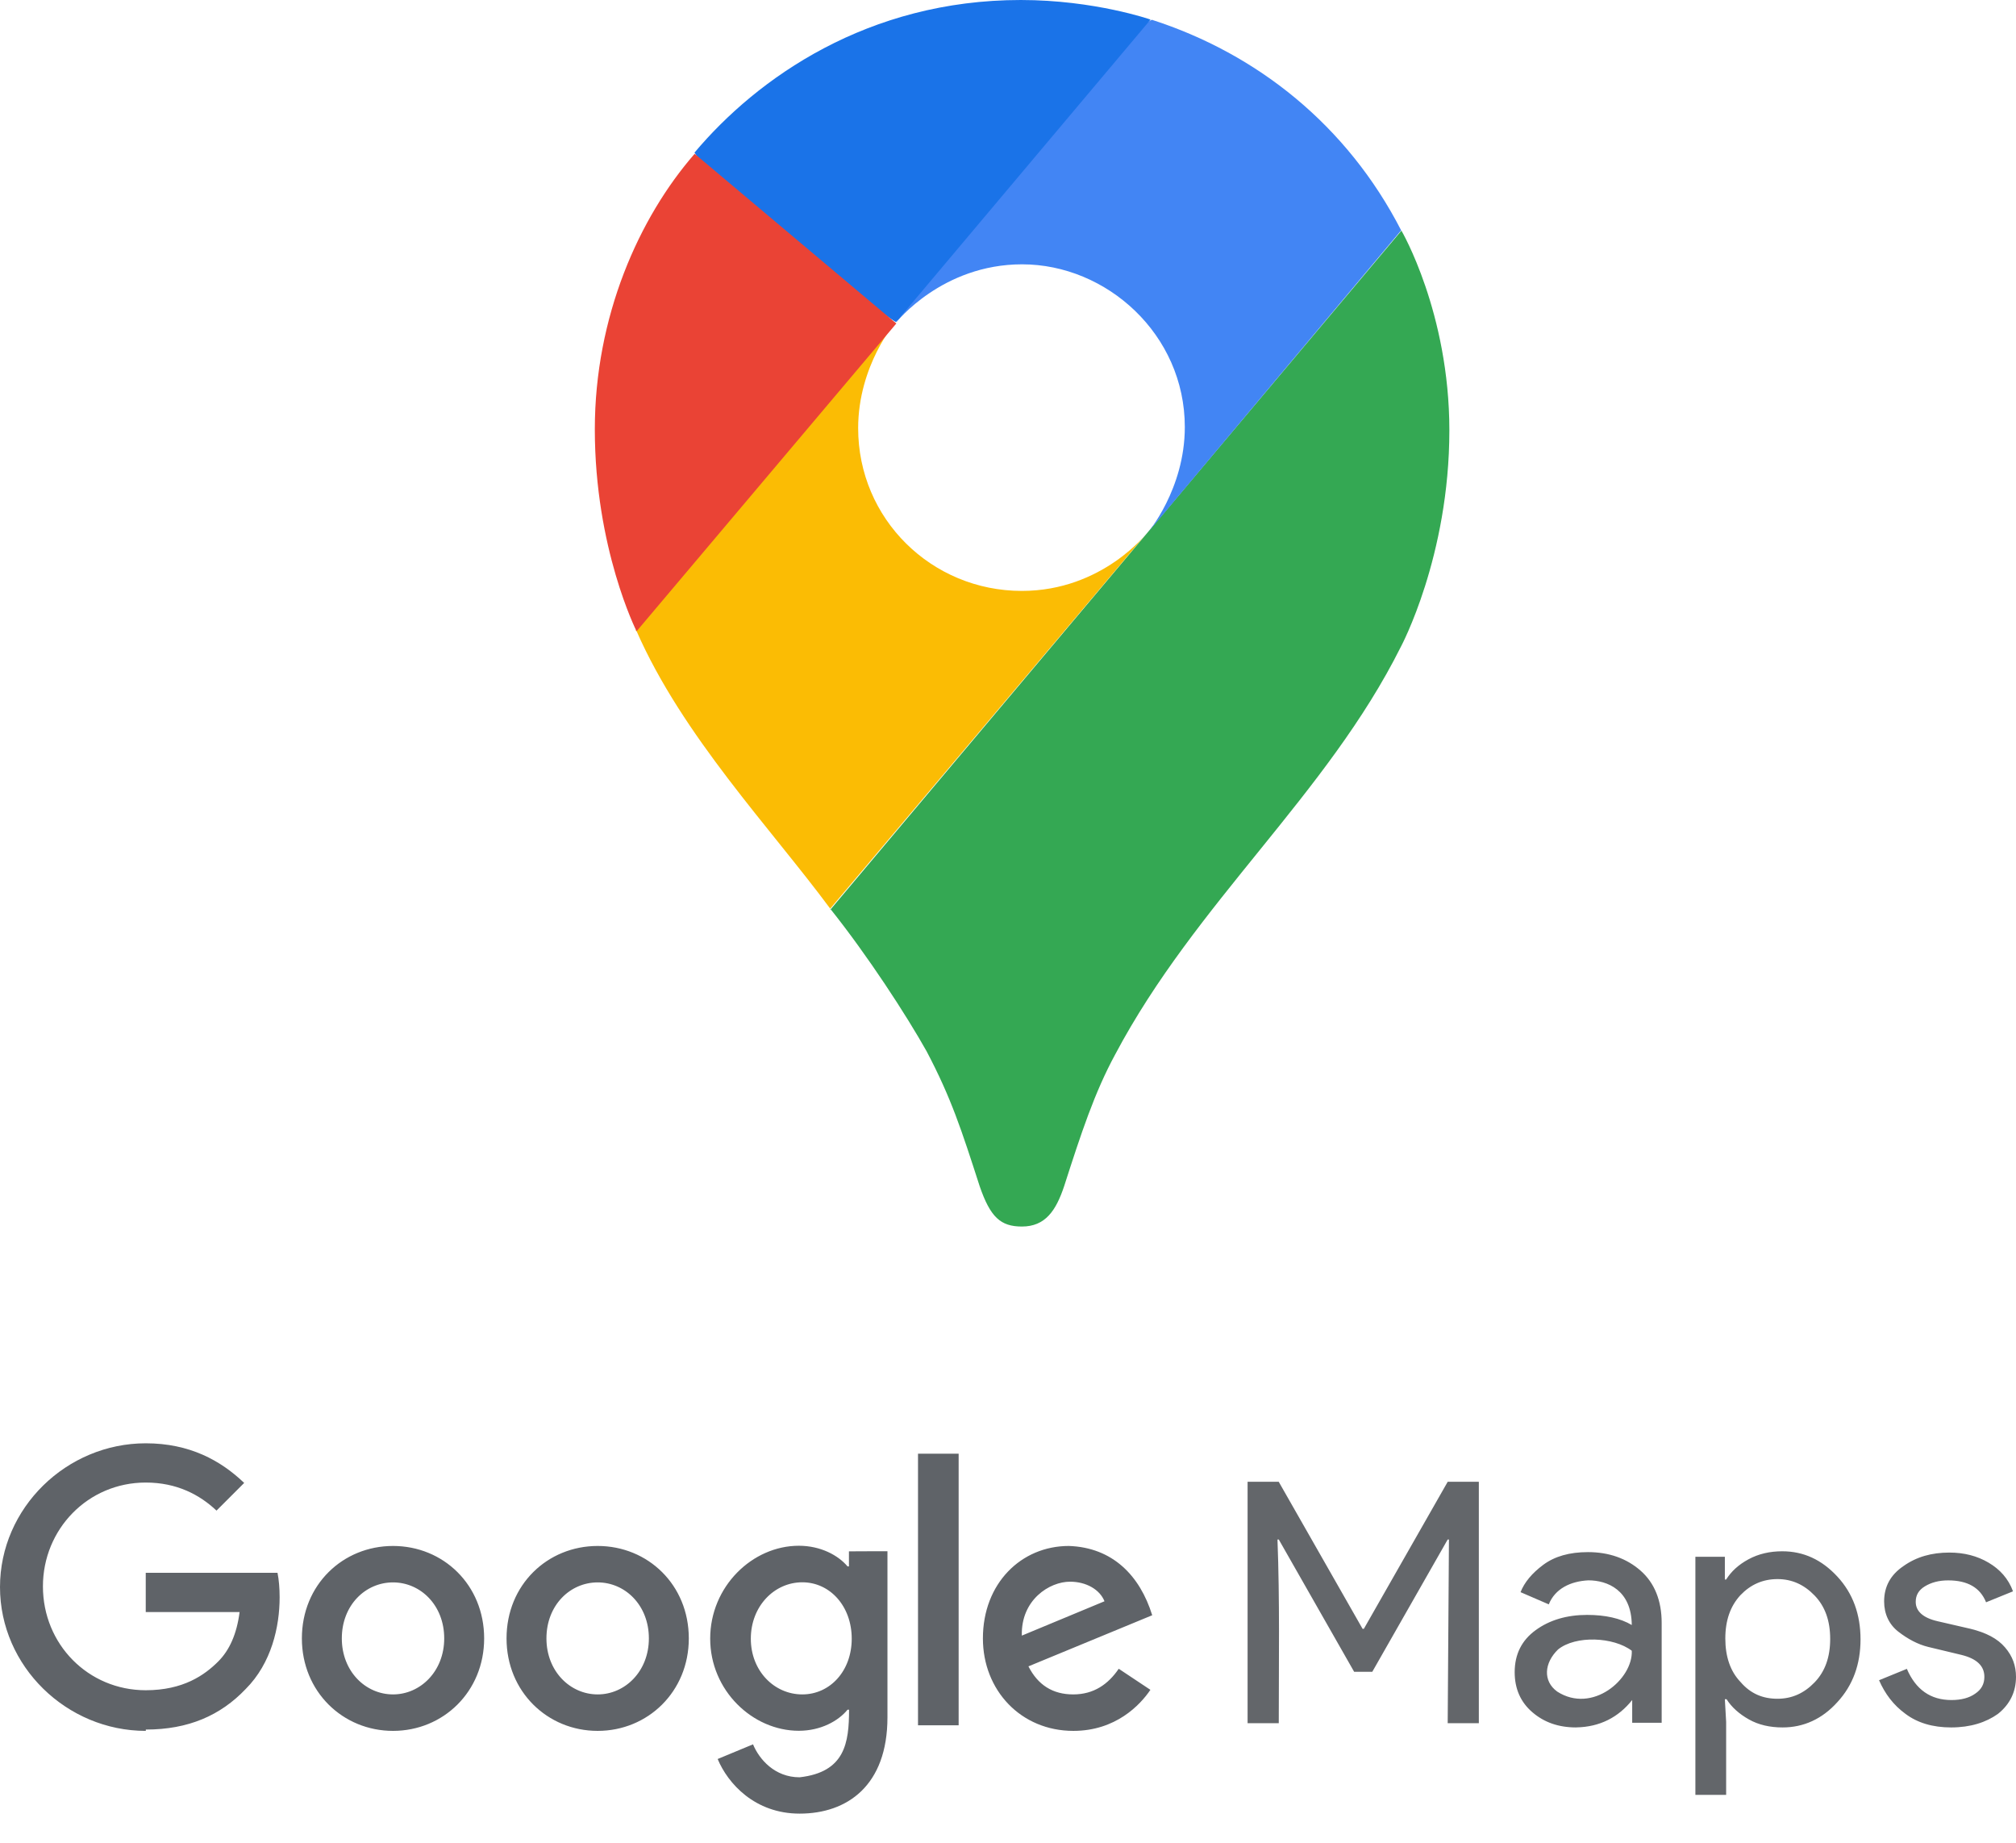
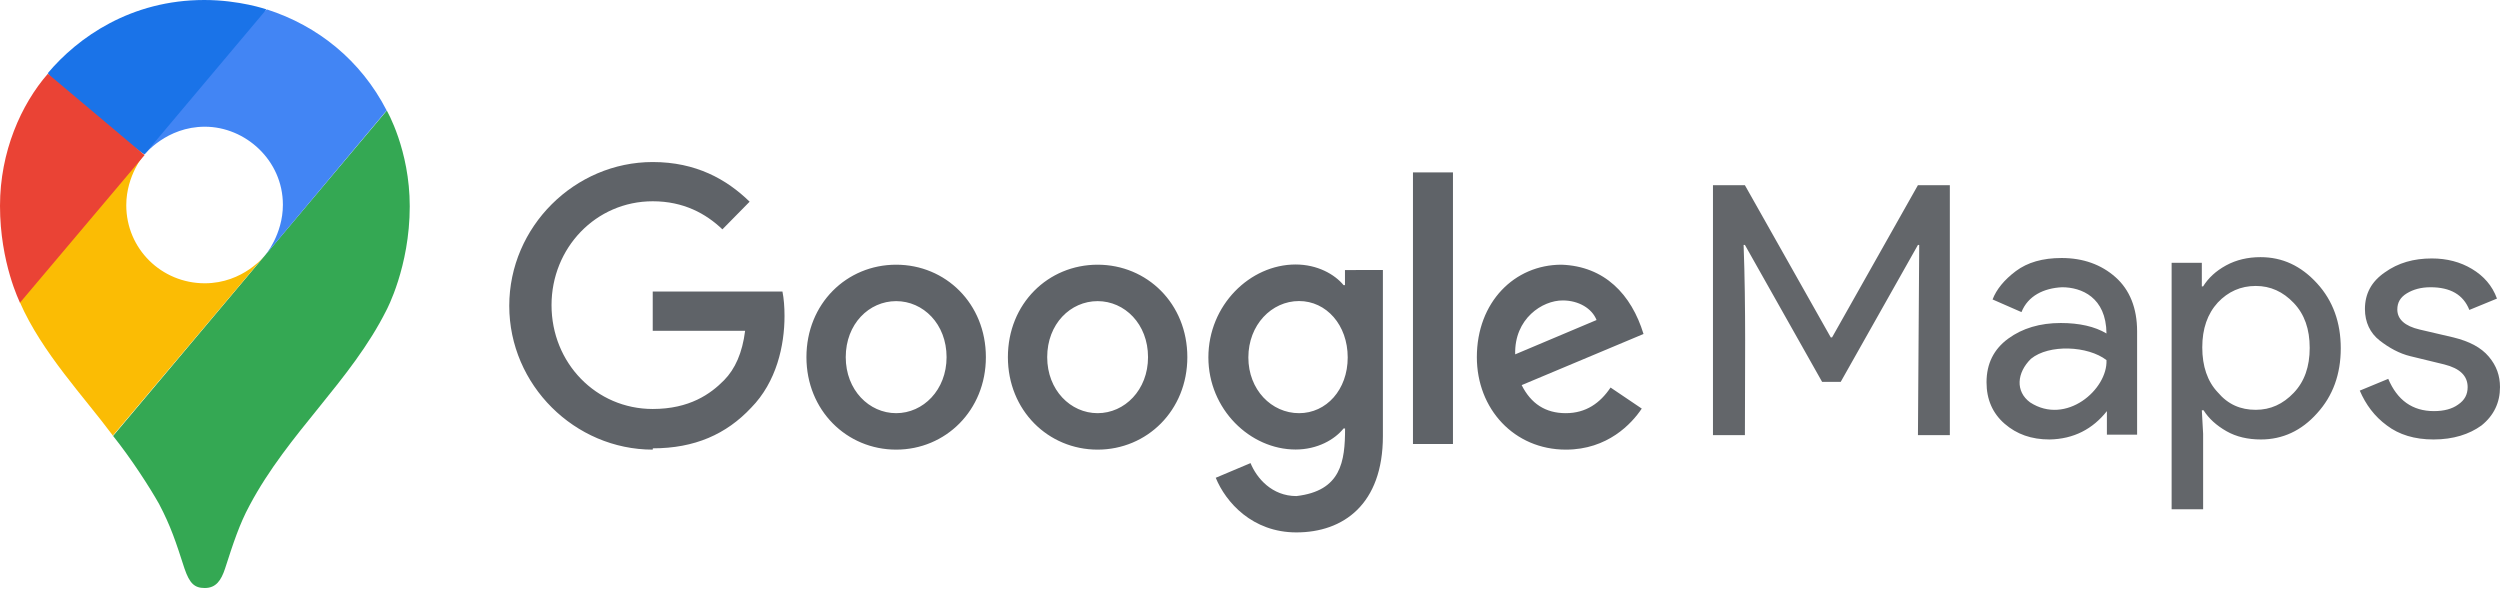
- <svg xmlns="http://www.w3.org/2000/svg" width="58" height="53" viewBox="0 0 58 53" fill="none">
-   <path fill-rule="evenodd" clip-rule="evenodd" d="M29.398 47.047L31.776 46.059C31.644 45.725 31.253 45.496 30.788 45.496C30.194 45.493 29.369 46.019 29.398 47.047ZM32.19 48.003L33.097 48.606C32.804 49.04 32.101 49.787 30.88 49.787C29.369 49.787 28.278 48.618 28.278 47.127C28.278 45.545 29.378 44.468 30.751 44.468C32.012 44.511 32.796 45.323 33.149 46.461L29.588 47.931C29.86 48.465 30.283 48.738 30.877 48.738C31.469 48.738 31.882 48.445 32.184 48.003M26.411 49.626H27.58V41.814H26.411V49.626ZM24.504 47.136C24.504 46.199 23.878 45.513 23.082 45.513C22.278 45.513 21.601 46.199 21.601 47.136C21.601 48.063 22.275 48.738 23.082 48.738C23.881 48.738 24.504 48.063 24.504 47.136ZM25.532 44.628V49.396C25.532 51.36 24.375 52.167 23.005 52.167C21.715 52.167 20.94 51.3 20.647 50.596L21.664 50.174C21.845 50.608 22.29 51.122 23.005 51.122C24.312 50.974 24.427 50.128 24.427 49.178H24.384C24.122 49.499 23.617 49.784 22.982 49.784C21.652 49.784 20.432 48.626 20.432 47.133C20.432 45.631 21.649 44.462 22.982 44.462C23.617 44.462 24.122 44.743 24.384 45.056H24.424V44.623C24.424 44.62 25.532 44.62 25.532 44.62V44.628ZM12.78 47.127C12.78 46.171 12.097 45.516 11.307 45.516C10.514 45.516 9.834 46.171 9.834 47.127C9.834 48.075 10.517 48.738 11.307 48.738C12.097 48.738 12.78 48.072 12.78 47.127ZM13.929 47.127C13.929 48.658 12.752 49.787 11.307 49.787C9.863 49.787 8.685 48.658 8.685 47.127C8.685 45.585 9.863 44.468 11.307 44.468C12.752 44.468 13.929 45.585 13.929 47.127ZM18.668 47.127C18.668 46.171 17.985 45.516 17.195 45.516C16.402 45.516 15.721 46.171 15.721 47.127C15.721 48.075 16.405 48.738 17.195 48.738C17.985 48.738 18.668 48.072 18.668 47.127ZM19.817 47.127C19.817 48.658 18.639 49.787 17.195 49.787C15.75 49.787 14.573 48.658 14.573 47.127C14.573 45.585 15.75 44.468 17.195 44.468C18.639 44.468 19.817 45.585 19.817 47.127ZM4.193 49.787C1.919 49.787 0 47.931 0 45.651C0 43.373 1.916 41.515 4.193 41.515C5.454 41.515 6.35 42.009 7.025 42.655L6.229 43.451C5.747 42.997 5.092 42.644 4.193 42.644C2.53 42.644 1.235 43.985 1.235 45.631C1.235 47.294 2.536 48.618 4.193 48.618C5.27 48.618 5.885 48.184 6.278 47.791C6.6 47.469 6.812 47.004 6.893 46.369H4.193V45.24H7.984C8.024 45.441 8.045 45.682 8.045 45.944C8.045 46.791 7.812 47.839 7.068 48.583C6.344 49.344 5.417 49.749 4.196 49.749" fill="#5F6368" />
-   <path d="M35.893 49.566V42.622H36.789L39.201 46.851H39.238L41.65 42.622H42.546V49.566H41.65L41.686 44.282H41.65L39.48 48.088H38.959L36.79 44.282H36.753C36.82 46.04 36.79 47.809 36.79 49.566H35.893ZM45.346 49.688C44.837 49.688 44.425 49.542 44.086 49.251C43.746 48.96 43.577 48.572 43.577 48.099C43.577 47.578 43.783 47.178 44.183 46.888C44.583 46.597 45.08 46.451 45.661 46.451C46.182 46.451 46.619 46.548 46.946 46.742C46.937 45.734 46.241 45.457 45.698 45.457C45.185 45.482 44.74 45.696 44.558 46.148L43.746 45.797C43.855 45.518 44.074 45.251 44.401 45.009C44.728 44.767 45.152 44.645 45.685 44.645C46.291 44.645 46.8 44.827 47.2 45.179C47.6 45.53 47.806 46.039 47.806 46.681V49.554H46.958V48.899C46.562 49.396 46.026 49.676 45.346 49.687V49.688ZM46.946 47.482C46.424 47.084 45.334 47.034 44.825 47.445C44.425 47.833 44.383 48.353 44.801 48.657C45.812 49.306 46.982 48.296 46.946 47.482ZM51.285 49.688C50.921 49.688 50.594 49.615 50.315 49.457C50.036 49.3 49.818 49.106 49.673 48.876H49.624L49.661 49.53V51.627H48.776V44.779H49.624V45.433H49.661C49.806 45.203 50.012 45.009 50.303 44.852C50.594 44.694 50.921 44.621 51.273 44.621C51.891 44.621 52.412 44.864 52.861 45.349C53.309 45.833 53.527 46.439 53.527 47.154C53.527 47.87 53.309 48.475 52.861 48.96C52.424 49.445 51.891 49.688 51.285 49.688ZM51.139 48.863C51.551 48.863 51.903 48.706 52.206 48.391C52.509 48.076 52.654 47.663 52.654 47.142C52.654 46.621 52.509 46.209 52.206 45.894C51.903 45.579 51.551 45.421 51.139 45.421C50.715 45.421 50.364 45.579 50.073 45.882C49.782 46.197 49.637 46.609 49.637 47.13C49.637 47.651 49.782 48.076 50.073 48.379C50.364 48.718 50.715 48.863 51.139 48.863ZM56.133 49.688C55.6 49.688 55.163 49.554 54.824 49.3C54.472 49.045 54.23 48.718 54.06 48.33L54.86 48.003C55.115 48.597 55.539 48.9 56.145 48.9C56.424 48.9 56.654 48.839 56.824 48.718C57.005 48.597 57.09 48.439 57.09 48.233C57.09 47.918 56.872 47.712 56.436 47.603L55.478 47.373C55.175 47.3 54.885 47.142 54.618 46.936C54.351 46.73 54.206 46.427 54.206 46.064C54.206 45.639 54.388 45.3 54.763 45.046C55.139 44.779 55.575 44.658 56.084 44.658C56.509 44.658 56.884 44.755 57.212 44.949C57.539 45.142 57.781 45.409 57.914 45.773L57.139 46.088C56.969 45.664 56.605 45.458 56.048 45.458C55.781 45.458 55.563 45.518 55.382 45.627C55.2 45.737 55.115 45.882 55.115 46.076C55.115 46.342 55.321 46.536 55.745 46.633L56.691 46.851C57.139 46.961 57.466 47.13 57.684 47.385C57.903 47.639 58 47.918 58 48.233C58 48.657 57.83 49.021 57.478 49.3C57.139 49.542 56.691 49.688 56.133 49.688H56.133Z" fill="#63666A" />
-   <path d="M23.883 26.135C24.971 27.497 26.08 29.208 26.66 30.242C27.367 31.586 27.66 32.494 28.185 34.12C28.492 35.01 28.785 35.28 29.4 35.28C30.072 35.28 30.379 34.826 30.615 34.12C31.106 32.594 31.485 31.434 32.085 30.328C34.4 25.963 38.174 22.861 40.299 18.611C40.299 18.611 41.698 16.014 41.698 12.378C41.698 8.989 40.319 6.634 40.319 6.634L23.891 26.164L23.883 26.135Z" fill="#34A853" />
-   <path d="M18.313 18.151C19.637 21.167 22.162 23.809 23.885 26.136L33.018 15.308C33.018 15.308 31.728 16.997 29.399 16.997C26.803 16.997 24.689 14.929 24.689 12.315C24.689 10.518 25.76 9.271 25.76 9.271C19.04 10.271 19.413 11.899 18.293 18.145L18.313 18.151Z" fill="#FBBC04" />
-   <path d="M33.131 0.566C36.175 1.545 38.76 3.61 40.311 6.626L33.016 15.328C33.016 15.328 34.087 14.076 34.087 12.284C34.087 9.616 31.836 7.603 29.406 7.603C27.1 7.603 25.787 9.271 25.787 9.271C26.347 7.996 32.134 1 33.139 0.569L33.131 0.566Z" fill="#4285F4" />
-   <path d="M19.977 4.394C21.792 2.234 24.974 0 29.368 0C31.491 0 33.102 0.563 33.102 0.563L25.778 9.265C25.284 8.997 20.465 5.244 19.977 4.383V4.394Z" fill="#1A73E8" />
-   <path d="M18.311 18.151C18.311 18.151 17.113 15.773 17.113 12.35C17.113 9.104 18.383 6.261 19.985 4.423L25.787 9.305L18.32 18.151H18.311Z" fill="#EA4335" />
+ <svg xmlns="http://www.w3.org/2000/svg" width="108" height="26" viewBox="0 0 108 26" fill="none">
+   <path fill-rule="evenodd" clip-rule="evenodd" d="M65.456 15.308L68.971 13.825C68.775 13.324 68.198 12.979 67.51 12.979C66.632 12.975 65.413 13.764 65.456 15.308ZM69.582 16.745L70.924 17.651C70.491 18.302 69.45 19.424 67.646 19.424C65.413 19.424 63.8 17.668 63.8 15.429C63.8 13.052 65.426 11.435 67.455 11.435C69.319 11.499 70.478 12.72 71 14.428L65.736 16.637C66.139 17.439 66.763 17.849 67.642 17.849C68.516 17.849 69.128 17.409 69.574 16.745M61.04 19.182H62.768V7.449H61.04V19.182ZM58.221 15.442C58.221 14.036 57.296 13.005 56.12 13.005C54.931 13.005 53.929 14.036 53.929 15.442C53.929 16.835 54.927 17.849 56.12 17.849C57.3 17.849 58.221 16.835 58.221 15.442ZM59.741 11.676V18.837C59.741 21.788 58.03 23 56.005 23C54.099 23 52.953 21.697 52.52 20.64L54.023 20.006C54.29 20.658 54.948 21.43 56.005 21.43C57.937 21.207 58.107 19.937 58.107 18.509H58.043C57.657 18.992 56.91 19.419 55.971 19.419C54.006 19.419 52.202 17.681 52.202 15.438C52.202 13.182 54.002 11.426 55.971 11.426C56.91 11.426 57.657 11.849 58.043 12.319H58.103V11.668C58.103 11.663 59.741 11.663 59.741 11.663V11.676ZM40.892 15.429C40.892 13.993 39.882 13.009 38.714 13.009C37.542 13.009 36.536 13.993 36.536 15.429C36.536 16.853 37.547 17.849 38.714 17.849C39.882 17.849 40.892 16.849 40.892 15.429ZM42.59 15.429C42.59 17.729 40.849 19.424 38.714 19.424C36.579 19.424 34.838 17.729 34.838 15.429C34.838 13.113 36.579 11.435 38.714 11.435C40.849 11.435 42.59 13.113 42.59 15.429ZM49.595 15.429C49.595 13.993 48.584 13.009 47.417 13.009C46.245 13.009 45.239 13.993 45.239 15.429C45.239 16.853 46.249 17.849 47.417 17.849C48.584 17.849 49.595 16.849 49.595 15.429ZM51.293 15.429C51.293 17.729 49.552 19.424 47.417 19.424C45.282 19.424 43.541 17.729 43.541 15.429C43.541 13.113 45.282 11.435 47.417 11.435C49.552 11.435 51.293 13.113 51.293 15.429ZM28.198 19.424C24.836 19.424 22 16.637 22 13.212C22 9.791 24.832 7 28.198 7C30.062 7 31.387 7.742 32.384 8.713L31.208 9.908C30.495 9.226 29.527 8.695 28.198 8.695C25.74 8.695 23.826 10.71 23.826 13.182C23.826 15.679 25.749 17.668 28.198 17.668C29.79 17.668 30.699 17.017 31.28 16.426C31.756 15.943 32.07 15.244 32.189 14.29H28.198V12.595H33.802C33.862 12.897 33.891 13.259 33.891 13.652C33.891 14.925 33.547 16.499 32.448 17.616C31.378 18.759 30.007 19.368 28.203 19.368" fill="#5F6368" />
+   <path d="M74 18.797V8H75.379L79.089 14.576H79.145L82.854 8H84.233V18.797H82.855L82.91 10.581H82.855L79.518 16.498H78.716L75.38 10.581H75.324C75.426 13.314 75.38 16.065 75.38 18.797H74ZM88.539 18.985C87.756 18.985 87.123 18.759 86.601 18.307C86.079 17.855 85.818 17.252 85.818 16.516C85.818 15.706 86.135 15.084 86.75 14.632C87.365 14.18 88.129 13.954 89.024 13.954C89.825 13.954 90.496 14.104 91 14.406C90.986 12.839 89.915 12.409 89.08 12.409C88.291 12.447 87.607 12.78 87.328 13.483L86.079 12.936C86.246 12.503 86.582 12.088 87.085 11.711C87.589 11.335 88.241 11.146 89.061 11.146C89.993 11.146 90.776 11.429 91.391 11.975C92.006 12.522 92.323 13.313 92.323 14.312V18.777H91.018V17.76C90.409 18.532 89.585 18.968 88.539 18.985V18.985ZM91 15.556C90.196 14.938 88.521 14.861 87.738 15.499C87.123 16.102 87.057 16.911 87.701 17.384C89.255 18.392 91.056 16.822 91 15.556ZM97.673 18.985C97.114 18.985 96.61 18.872 96.182 18.627C95.753 18.382 95.418 18.081 95.194 17.723H95.119L95.175 18.74V22H93.814V11.354H95.119V12.371H95.175C95.399 12.014 95.716 11.712 96.163 11.467C96.61 11.222 97.114 11.109 97.654 11.109C98.605 11.109 99.406 11.486 100.096 12.24C100.786 12.993 101.121 13.935 101.121 15.047C101.121 16.159 100.785 17.101 100.096 17.855C99.425 18.608 98.605 18.985 97.673 18.985ZM97.449 17.704C98.083 17.704 98.624 17.459 99.09 16.969C99.556 16.479 99.779 15.838 99.779 15.028C99.779 14.218 99.556 13.577 99.09 13.088C98.624 12.598 98.083 12.353 97.449 12.353C96.797 12.353 96.256 12.598 95.809 13.069C95.362 13.559 95.138 14.199 95.138 15.009C95.138 15.82 95.362 16.479 95.809 16.95C96.256 17.478 96.797 17.704 97.449 17.704ZM105.129 18.985C104.309 18.985 103.638 18.778 103.116 18.382C102.575 17.986 102.202 17.478 101.942 16.875L103.172 16.366C103.563 17.289 104.216 17.76 105.148 17.76C105.576 17.76 105.931 17.667 106.191 17.478C106.471 17.289 106.602 17.044 106.602 16.724C106.602 16.234 106.266 15.914 105.595 15.744L104.122 15.386C103.656 15.273 103.209 15.028 102.799 14.708C102.389 14.388 102.165 13.917 102.165 13.351C102.165 12.692 102.445 12.164 103.023 11.768C103.6 11.354 104.272 11.165 105.054 11.165C105.707 11.165 106.285 11.316 106.788 11.618C107.291 11.919 107.664 12.334 107.869 12.899L106.676 13.389C106.415 12.729 105.856 12.409 104.998 12.409C104.588 12.409 104.253 12.503 103.974 12.673C103.695 12.843 103.564 13.069 103.564 13.37C103.564 13.785 103.881 14.086 104.533 14.237L105.987 14.576C106.677 14.746 107.18 15.009 107.515 15.405C107.851 15.801 108 16.234 108 16.724C108 17.384 107.739 17.949 107.198 18.382C106.677 18.759 105.987 18.985 105.129 18.985H105.129Z" fill="#63666A" />
+   <path d="M4.874 18.818C5.658 19.798 6.456 21.031 6.874 21.775C7.382 22.743 7.593 23.396 7.972 24.567C8.193 25.208 8.404 25.402 8.846 25.402C9.33 25.402 9.552 25.076 9.721 24.567C10.075 23.469 10.348 22.633 10.78 21.837C12.447 18.694 15.164 16.46 16.694 13.4C16.694 13.4 17.701 11.531 17.701 8.913C17.701 6.473 16.709 4.777 16.709 4.777L4.88 18.839L4.874 18.818Z" fill="#34A853" />
+   <path d="M0.864 13.069C1.817 15.241 3.635 17.143 4.876 18.818L11.452 11.022C11.452 11.022 10.523 12.238 8.846 12.238C6.977 12.238 5.455 10.749 5.455 8.867C5.455 7.573 6.226 6.675 6.226 6.675C1.387 7.395 1.656 8.567 0.85 13.065L0.864 13.069Z" fill="#FBBC04" />
+   <path d="M11.533 0.408C13.725 1.113 15.586 2.6 16.703 4.771L11.45 11.037C11.45 11.037 12.221 10.135 12.221 8.845C12.221 6.924 10.6 5.474 8.851 5.474C7.19 5.474 6.245 6.675 6.245 6.675C6.648 5.757 10.815 0.72 11.539 0.41L11.533 0.408Z" fill="#4285F4" />
+   <path d="M2.062 3.164C3.368 1.609 5.66 0 8.824 0C10.352 0 11.512 0.405 11.512 0.405L6.239 6.671C5.883 6.478 2.413 3.776 2.062 3.156V3.164Z" fill="#1A73E8" />
+   <path d="M0.862 13.069C0.862 13.069 0 11.357 0 8.892C0 6.555 0.914 4.508 2.068 3.185L6.245 6.7L0.869 13.069H0.862Z" fill="#EA4335" />
</svg>
